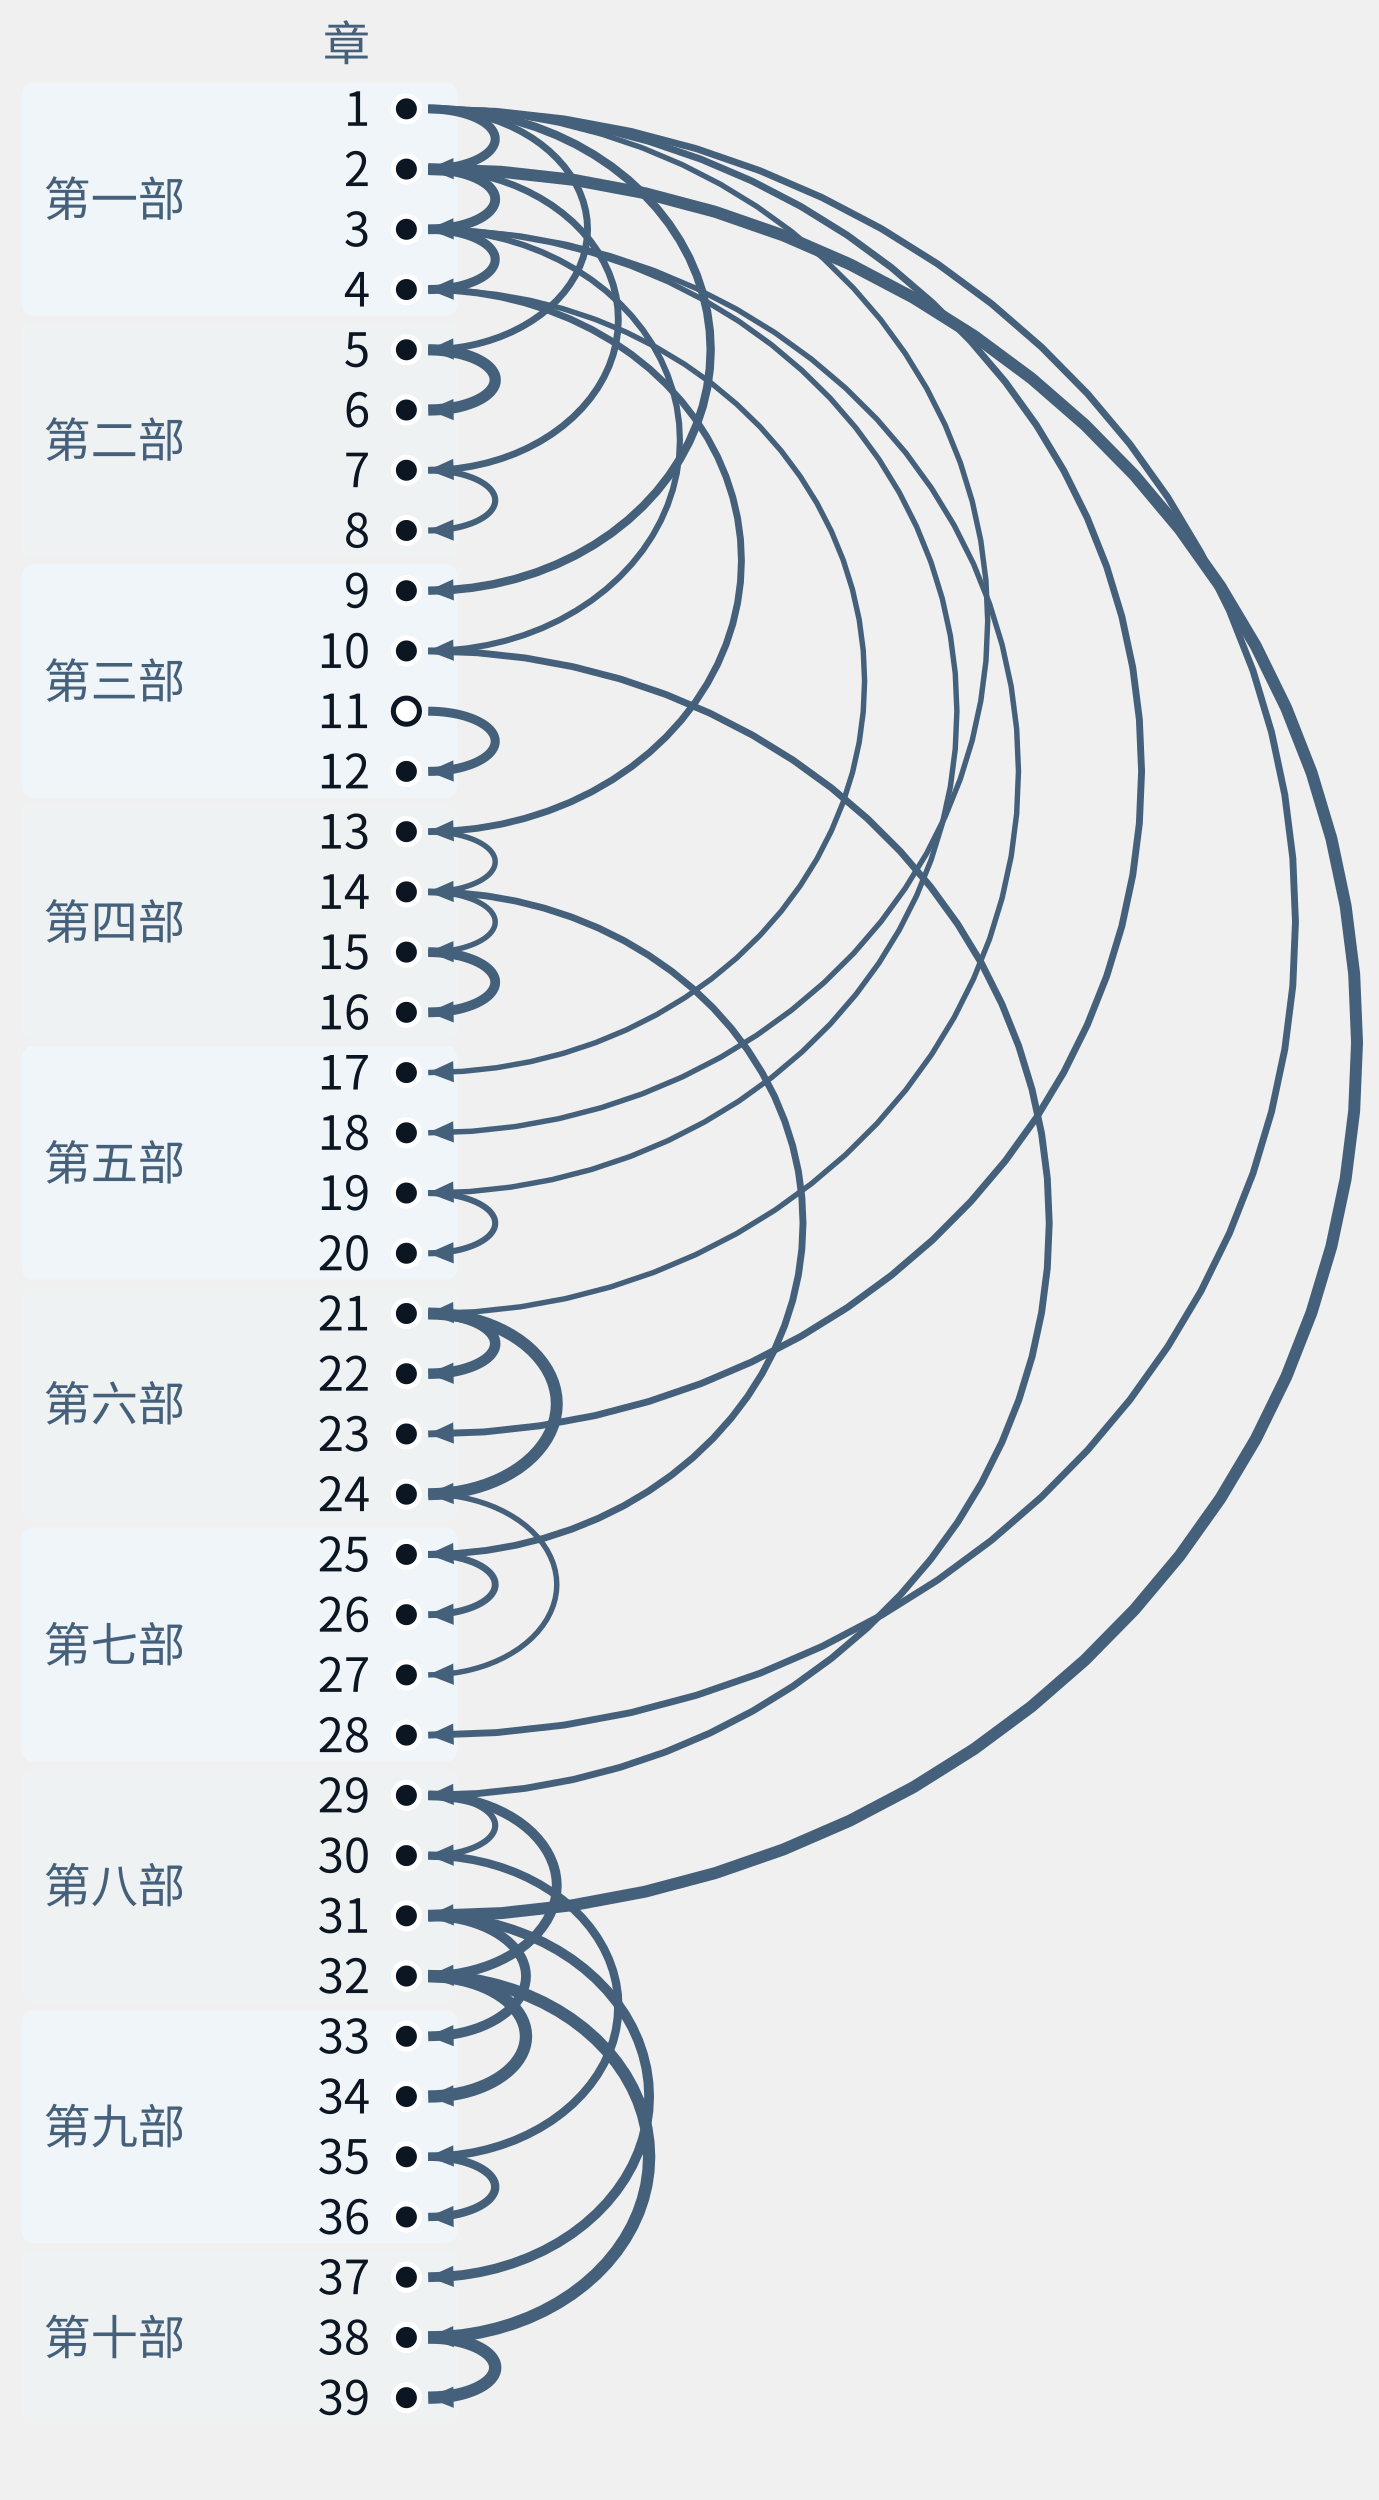
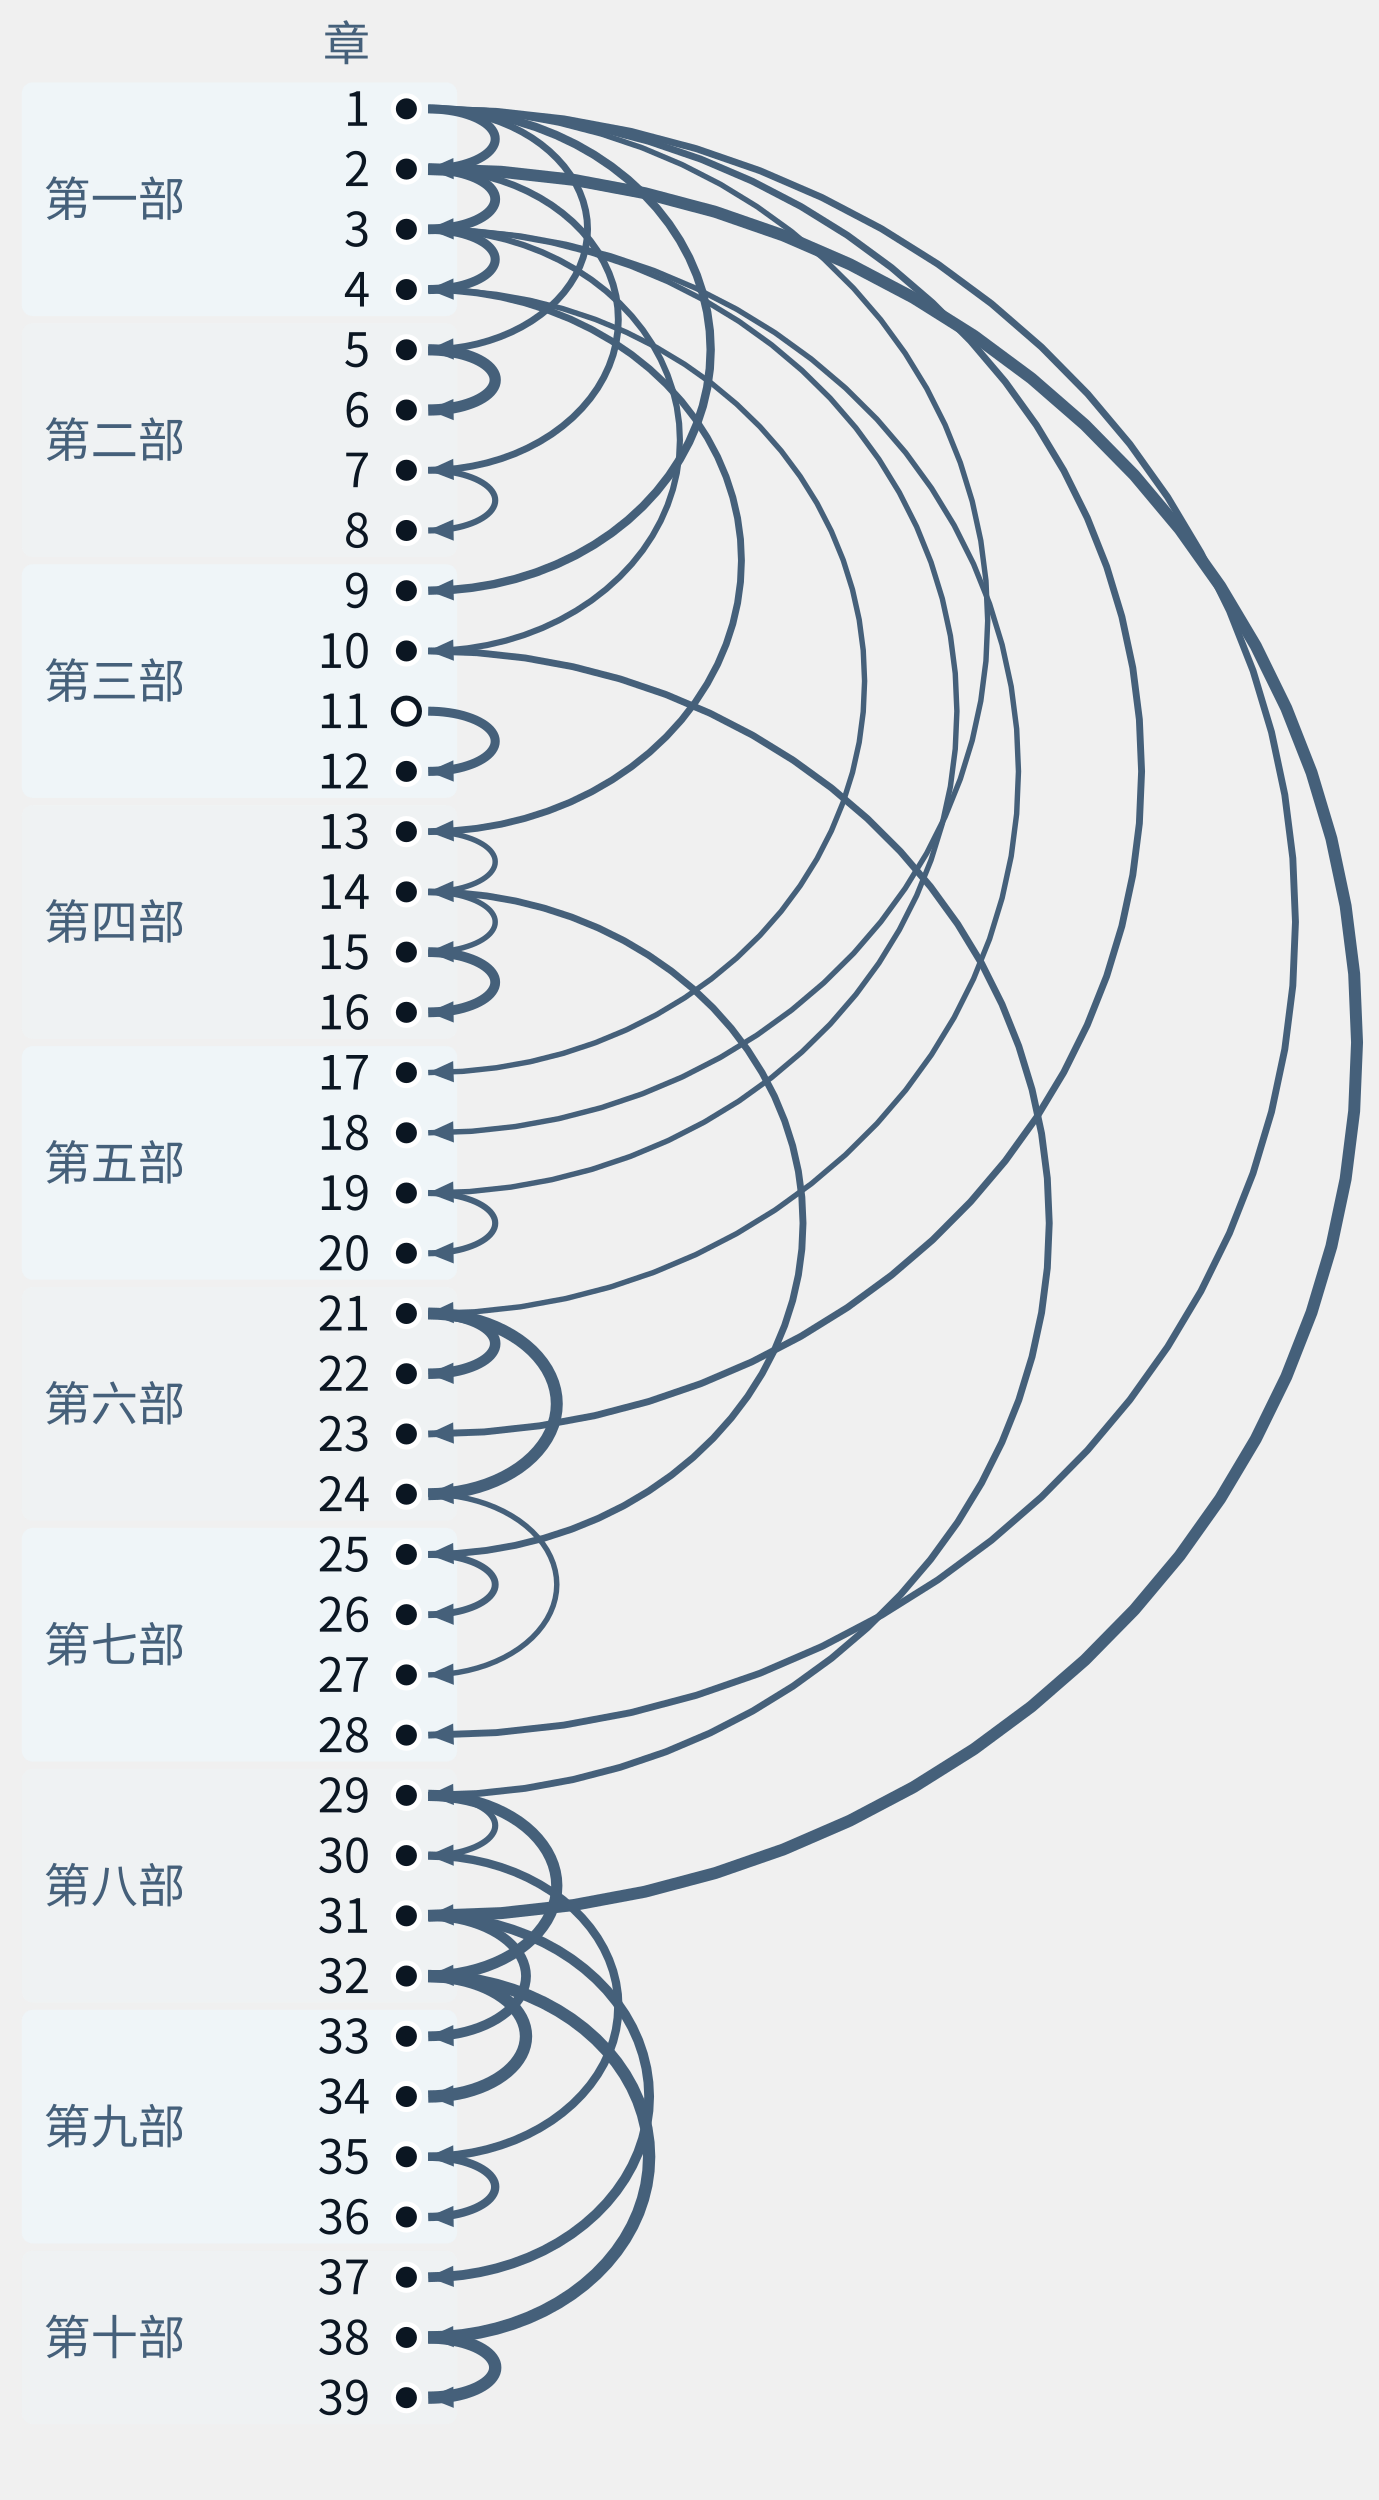
<svg xmlns="http://www.w3.org/2000/svg" class="tr-fig" data-tr-fig="coda-dependency-tree" data-lang="zh" viewBox="0 0 380 689" width="380" height="689" font-family="'Noto Sans SC', 'Noto Sans CJK SC', 'Source Sans 3', 'PingFang SC', 'Microsoft YaHei', system-ui, sans-serif" role="img" aria-label="39 个圆点自上而下排成一列，代表第 1 至第 39 章，左边按部分段并写着部名。除第 1 章与空心圆点外，每个圆点都有一支向右鼓出的弧形箭头指向它，起点是它回头引用最多的那一章；箭头越粗，引用越多。第 1 章发出 6 支（到第 2、5、9、18、23、28 章）；第 3 章发出 4 支（到第 4、10、19、21 章）；第 2 章发出 3 支（到第 3、7、31 章）。第 11 章是空心圆点，没有箭头指向它。">
  <style>.ts-ink{stroke:#0b1622}.tf-ink{fill:#0b1622}.ts-dim{stroke:#45607a}.tf-dim{fill:#45607a}.ts-faint{stroke:#9db3c4}.tf-faint{fill:#9db3c4}.ts-edge{stroke:#b9d0dd}.tf-edge{fill:#b9d0dd}.ts-hot{stroke:#5f9bb5}.tf-hot{fill:#5f9bb5}.ts-bg{stroke:#ffffff}.tf-bg{fill:#ffffff}.ts-panel{stroke:#eef5f9}.tf-panel{fill:#eef5f9}.ts-sheet{stroke:#f7fbfd}.tf-sheet{fill:#f7fbfd}.ts-cyan{stroke:#007c8a}.tf-cyan{fill:#007c8a}.ts-magenta{stroke:#b0128f}.tf-magenta{fill:#b0128f}.ts-amber{stroke:#946200}.tf-amber{fill:#946200}.ts-violet{stroke:#5a45c8}.tf-violet{fill:#5a45c8}.ts-ok{stroke:#087a4c}.tf-ok{fill:#087a4c}.ts-warn{stroke:#c21f3a}.tf-warn{fill:#c21f3a}.ts-blue{stroke:#1d5fd0}.tf-blue{fill:#1d5fd0}.ts-orange{stroke:#b85410}.tf-orange{fill:#b85410}.ts-sigma{stroke:#28405a}.tf-sigma{fill:#28405a}@media (prefers-color-scheme:dark){.ts-ink{stroke:#d4efff}.tf-ink{fill:#d4efff}.ts-dim{stroke:#6f8ea5}.tf-dim{fill:#6f8ea5}.ts-faint{stroke:#34506a}.tf-faint{fill:#34506a}.ts-edge{stroke:#143049}.tf-edge{fill:#143049}.ts-hot{stroke:#1f5d7c}.tf-hot{fill:#1f5d7c}.ts-bg{stroke:#03060c}.tf-bg{fill:#03060c}.ts-panel{stroke:#07101b}.tf-panel{fill:#07101b}.ts-sheet{stroke:#050c16}.tf-sheet{fill:#050c16}.ts-cyan{stroke:#19f0ff}.tf-cyan{fill:#19f0ff}.ts-magenta{stroke:#ff2fd0}.tf-magenta{fill:#ff2fd0}.ts-amber{stroke:#ffc83d}.tf-amber{fill:#ffc83d}.ts-violet{stroke:#9d8cff}.tf-violet{fill:#9d8cff}.ts-ok{stroke:#46ffb2}.tf-ok{fill:#46ffb2}.ts-warn{stroke:#ff5064}.tf-warn{fill:#ff5064}.ts-blue{stroke:#2a7bff}.tf-blue{fill:#2a7bff}.ts-orange{stroke:#ff8a3c}.tf-orange{fill:#ff8a3c}.ts-sigma{stroke:#cfe3ff}.tf-sigma{fill:#cfe3ff}}</style>
  <rect x="6" y="22.7" width="120" height="64.4" rx="3" class="tf-panel" fill-opacity="0.9" />
  <text class="tf-dim" x="12" y="59.58" font-size="13">第一部</text>
  <rect x="6" y="89.1" width="120" height="64.4" rx="3" class="tf-panel" fill-opacity="0.35" />
  <text class="tf-dim" x="12" y="125.98" font-size="13">第二部</text>
  <rect x="6" y="155.5" width="120" height="64.4" rx="3" class="tf-panel" fill-opacity="0.9" />
  <text class="tf-dim" x="12" y="192.38" font-size="13">第三部</text>
  <rect x="6" y="221.9" width="120" height="64.4" rx="3" class="tf-panel" fill-opacity="0.35" />
  <text class="tf-dim" x="12" y="258.78" font-size="13">第四部</text>
  <rect x="6" y="288.3" width="120" height="64.4" rx="3" class="tf-panel" fill-opacity="0.9" />
  <text class="tf-dim" x="12" y="325.18" font-size="13">第五部</text>
  <rect x="6" y="354.7" width="120" height="64.4" rx="3" class="tf-panel" fill-opacity="0.35" />
  <text class="tf-dim" x="12" y="391.58" font-size="13">第六部</text>
  <rect x="6" y="421.1" width="120" height="64.4" rx="3" class="tf-panel" fill-opacity="0.9" />
  <text class="tf-dim" x="12" y="457.98" font-size="13">第七部</text>
  <rect x="6" y="487.5" width="120" height="64.4" rx="3" class="tf-panel" fill-opacity="0.35" />
  <text class="tf-dim" x="12" y="524.38" font-size="13">第八部</text>
  <rect x="6" y="553.9" width="120" height="64.4" rx="3" class="tf-panel" fill-opacity="0.9" />
  <text class="tf-dim" x="12" y="590.78" font-size="13">第九部</text>
  <rect x="6" y="620.3" width="120" height="47.8" rx="3" class="tf-panel" fill-opacity="0.35" />
  <text class="tf-dim" x="12" y="648.88" font-size="13">第十部</text>
  <path d="M118 46.6 L138.09 47.34 L158.05 49.56 L177.76 53.25 L197.11 58.38 L215.97 64.92 L234.22 72.83 L251.76 82.07 L268.47 92.57 L284.26 104.27 L299.02 117.1 L312.66 130.98 L325.11 145.82 L336.28 161.53 L346.1 178.02 L354.51 195.19 L361.47 212.92 L366.93 231.11 L370.85 249.65 L373.21 268.41 L374 287.3 L373.21 306.19 L370.85 324.95 L366.93 343.49 L361.47 361.68 L354.51 379.41 L346.1 396.58 L336.28 413.07 L325.11 428.78 L312.66 443.62 L299.02 457.5 L284.26 470.33 L268.47 482.03 L251.76 492.53 L234.22 501.77 L215.97 509.68 L197.11 516.22 L177.76 521.35 L158.05 525.04 L138.09 527.26 L118 528" class="ts-dim" stroke-width="3.3" stroke-linejoin="round" fill="none" />
  <path d="M118 528 L124.89 524.8 L125.1 530.68Z" class="tf-dim" />
  <path d="M118 30 L136.75 30.69 L155.39 32.76 L173.8 36.19 L191.87 40.97 L209.47 47.06 L226.52 54.43 L242.9 63.02 L258.5 72.8 L273.24 83.69 L287.02 95.64 L299.76 108.56 L311.38 122.38 L321.81 137.01 L330.98 152.36 L338.84 168.34 L345.34 184.85 L350.43 201.78 L354.09 219.04 L356.3 236.52 L357.03 254.1 L356.3 271.68 L354.09 289.16 L350.43 306.42 L345.34 323.35 L338.84 339.86 L330.98 355.84 L321.81 371.19 L311.38 385.82 L299.76 399.64 L287.02 412.56 L273.24 424.51 L258.5 435.4 L242.9 445.18 L226.52 453.77 L209.47 461.14 L191.87 467.23 L173.8 472.01 L155.39 475.44 L136.75 477.51 L118 478.2" class="ts-dim" stroke-width="1.9" stroke-linejoin="round" fill="none" />
  <path d="M118 478.2 L124.89 475 L125.1 480.88Z" class="tf-dim" />
  <path d="M118 30 L133.43 30.56 L148.76 32.25 L163.9 35.05 L178.76 38.94 L193.24 43.9 L207.26 49.9 L220.73 56.91 L233.57 64.87 L245.69 73.75 L257.03 83.48 L267.51 94.01 L277.07 105.27 L285.65 117.19 L293.19 129.7 L299.65 142.72 L305 156.17 L309.19 169.97 L312.2 184.04 L314.01 198.27 L314.62 212.6 L314.01 226.93 L312.2 241.16 L309.19 255.23 L305 269.03 L299.65 282.48 L293.19 295.5 L285.65 308.01 L277.07 319.93 L267.51 331.19 L257.03 341.72 L245.69 351.45 L233.57 360.33 L220.73 368.29 L207.26 375.3 L193.24 381.3 L178.76 386.26 L163.9 390.15 L148.76 392.95 L133.43 394.64 L118 395.2" class="ts-dim" stroke-width="1.9" stroke-linejoin="round" fill="none" />
  <path d="M118 395.2 L124.89 392.01 L125.1 397.88Z" class="tf-dim" />
  <path d="M118 179.4 L131.43 179.89 L144.78 181.34 L157.96 183.76 L170.9 187.12 L183.5 191.4 L195.71 196.59 L207.44 202.64 L218.61 209.52 L229.17 217.18 L239.04 225.59 L248.16 234.68 L256.48 244.41 L263.95 254.7 L270.52 265.51 L276.14 276.75 L280.79 288.37 L284.44 300.29 L287.06 312.43 L288.64 324.73 L289.17 337.1 L288.64 349.47 L287.06 361.77 L284.44 373.91 L280.79 385.83 L276.14 397.45 L270.52 408.69 L263.95 419.5 L256.48 429.79 L248.16 439.52 L239.04 448.61 L229.17 457.02 L218.61 464.68 L207.44 471.56 L195.71 477.61 L183.5 482.8 L170.9 487.08 L157.96 490.44 L144.78 492.86 L131.43 494.31 L118 494.8" class="ts-dim" stroke-width="1.9" stroke-linejoin="round" fill="none" />
  <path d="M118 494.8 L124.89 491.61 L125.1 497.48Z" class="tf-dim" />
  <path d="M118 63.2 L130.76 63.66 L143.45 65.04 L155.98 67.33 L168.27 70.51 L180.26 74.57 L191.86 79.48 L203.01 85.22 L213.63 91.73 L223.66 99 L233.04 106.96 L241.71 115.57 L249.62 124.78 L256.72 134.54 L262.96 144.77 L268.31 155.43 L272.73 166.43 L276.19 177.72 L278.69 189.23 L280.19 200.88 L280.69 212.6 L280.19 224.32 L278.69 235.97 L276.19 247.48 L272.73 258.77 L268.31 269.77 L262.96 280.43 L256.72 290.66 L249.62 300.42 L241.71 309.63 L233.04 318.24 L223.66 326.2 L213.63 333.47 L203.01 339.98 L191.86 345.72 L180.26 350.63 L168.27 354.69 L155.98 357.87 L143.45 360.16 L130.76 361.54 L118 362" class="ts-dim" stroke-width="1.5" stroke-linejoin="round" fill="none" />
  <path d="M118 362 L124.89 358.81 L125.1 364.69Z" class="tf-dim" />
  <path d="M118 30 L130.1 30.43 L142.12 31.74 L154 33.9 L165.65 36.91 L177.01 40.74 L188.01 45.38 L198.57 50.79 L208.64 56.95 L218.15 63.81 L227.04 71.33 L235.26 79.46 L242.76 88.16 L249.48 97.38 L255.4 107.04 L260.47 117.1 L264.66 127.5 L267.95 138.16 L270.31 149.03 L271.73 160.03 L272.21 171.1 L271.73 182.17 L270.31 193.17 L267.95 204.04 L264.66 214.7 L260.47 225.1 L255.4 235.16 L249.48 244.82 L242.76 254.04 L235.26 262.74 L227.04 270.87 L218.15 278.39 L208.64 285.25 L198.57 291.41 L188.01 296.82 L177.01 301.46 L165.65 305.29 L154 308.3 L142.12 310.46 L130.1 311.77 L118 312.2" class="ts-dim" stroke-width="1.5" stroke-linejoin="round" fill="none" />
  <path d="M118 312.2 L124.89 309.01 L125.1 314.89Z" class="tf-dim" />
  <path d="M118 63.2 L129.43 63.61 L140.8 64.83 L152.02 66.87 L163.03 69.7 L173.77 73.31 L184.16 77.67 L194.14 82.77 L203.65 88.56 L212.64 95.02 L221.04 102.1 L228.81 109.75 L235.89 117.94 L242.25 126.61 L247.84 135.71 L252.63 145.18 L256.59 154.96 L259.7 165 L261.93 175.23 L263.27 185.58 L263.72 196 L263.27 206.42 L261.93 216.77 L259.7 227 L256.59 237.04 L252.63 246.82 L247.84 256.29 L242.25 265.39 L235.89 274.06 L228.81 282.25 L221.04 289.9 L212.64 296.98 L203.65 303.44 L194.14 309.23 L184.16 314.33 L173.77 318.69 L163.03 322.3 L152.02 325.13 L140.8 327.17 L129.43 328.39 L118 328.8" class="ts-dim" stroke-width="1.5" stroke-linejoin="round" fill="none" />
  <path d="M118 328.8 L124.89 325.61 L125.1 331.49Z" class="tf-dim" />
  <path d="M118 79.8 L127.44 80.13 L136.82 81.13 L146.08 82.78 L155.17 85.08 L164.03 88.01 L172.6 91.56 L180.84 95.7 L188.7 100.41 L196.11 105.65 L203.05 111.4 L209.46 117.62 L215.31 124.28 L220.55 131.32 L225.17 138.71 L229.12 146.41 L232.39 154.36 L234.95 162.51 L236.8 170.82 L237.91 179.23 L238.28 187.7 L237.91 196.17 L236.8 204.58 L234.95 212.89 L232.39 221.04 L229.12 228.99 L225.17 236.69 L220.55 244.08 L215.31 251.12 L209.46 257.78 L203.05 264 L196.11 269.75 L188.7 274.99 L180.84 279.7 L172.6 283.84 L164.03 287.39 L155.17 290.32 L146.08 292.62 L136.82 294.27 L127.44 295.27 L118 295.6" class="ts-dim" stroke-width="1.5" stroke-linejoin="round" fill="none" />
  <path d="M118 295.6 L124.89 292.42 L125.1 298.29Z" class="tf-dim" />
  <path d="M118 245.8 L126.11 246.08 L134.16 246.92 L142.12 248.32 L149.92 250.27 L157.54 252.75 L164.9 255.75 L171.98 259.25 L178.72 263.24 L185.09 267.67 L191.05 272.54 L196.56 277.81 L201.58 283.44 L206.09 289.4 L210.05 295.65 L213.45 302.16 L216.25 308.89 L218.46 315.79 L220.04 322.82 L220.99 329.94 L221.31 337.1 L220.99 344.26 L220.04 351.38 L218.46 358.41 L216.25 365.31 L213.45 372.04 L210.05 378.55 L206.09 384.8 L201.58 390.76 L196.56 396.39 L191.05 401.66 L185.09 406.53 L178.72 410.96 L171.98 414.95 L164.9 418.45 L157.54 421.45 L149.92 423.93 L142.12 425.88 L134.16 427.28 L126.11 428.12 L118 428.4" class="ts-dim" stroke-width="1.9" stroke-linejoin="round" fill="none" />
  <path d="M118 428.4 L124.89 425.22 L125.1 431.1Z" class="tf-dim" />
  <path d="M118 79.8 L124.77 80.03 L131.51 80.72 L138.16 81.86 L144.68 83.46 L151.04 85.49 L157.2 87.94 L163.12 90.81 L168.75 94.07 L174.08 97.7 L179.06 101.68 L183.66 105.99 L187.85 110.59 L191.62 115.47 L194.93 120.59 L197.77 125.91 L200.12 131.42 L201.96 137.06 L203.28 142.81 L204.08 148.64 L204.34 154.5 L204.08 160.36 L203.28 166.19 L201.96 171.94 L200.12 177.58 L197.77 183.09 L194.93 188.41 L191.62 193.53 L187.85 198.41 L183.66 203.01 L179.06 207.32 L174.08 211.3 L168.75 214.93 L163.12 218.19 L157.2 221.06 L151.04 223.51 L144.68 225.54 L138.16 227.14 L131.51 228.28 L124.77 228.97 L118 229.2" class="ts-dim" stroke-width="1.9" stroke-linejoin="round" fill="none" />
  <path d="M118 229.2 L124.9 226.02 L125.1 231.9Z" class="tf-dim" />
  <path d="M118 30 L124.11 30.2 L130.18 30.82 L136.18 31.83 L142.06 33.25 L147.8 35.05 L153.35 37.24 L158.68 39.78 L163.77 42.68 L168.57 45.91 L173.06 49.45 L177.21 53.28 L180.99 57.37 L184.39 61.71 L187.38 66.26 L189.94 70.99 L192.05 75.88 L193.71 80.9 L194.9 86.01 L195.62 91.19 L195.86 96.4 L195.62 101.61 L194.9 106.79 L193.71 111.9 L192.05 116.92 L189.94 121.81 L187.38 126.54 L184.39 131.09 L180.99 135.43 L177.21 139.52 L173.06 143.35 L168.57 146.89 L163.77 150.12 L158.68 153.02 L153.35 155.56 L147.8 157.75 L142.06 159.55 L136.18 160.97 L130.18 161.98 L124.11 162.6 L118 162.8" class="ts-dim" stroke-width="2.3" stroke-linejoin="round" fill="none" />
  <path d="M118 162.8 L124.9 159.63 L125.09 165.5Z" class="tf-dim" />
  <path d="M118 63.2 L123.44 63.38 L128.85 63.92 L134.2 64.81 L139.44 66.04 L144.55 67.62 L149.5 69.53 L154.25 71.76 L158.78 74.3 L163.06 77.12 L167.06 80.22 L170.76 83.57 L174.13 87.15 L177.16 90.94 L179.82 94.92 L182.1 99.07 L183.98 103.35 L185.46 107.74 L186.53 112.21 L187.17 116.74 L187.38 121.3 L187.17 125.86 L186.53 130.39 L185.46 134.86 L183.98 139.25 L182.1 143.53 L179.82 147.68 L177.16 151.66 L174.13 155.45 L170.76 159.03 L167.06 162.38 L163.06 165.48 L158.78 168.3 L154.25 170.84 L149.5 173.07 L144.55 174.98 L139.44 176.56 L134.2 177.79 L128.85 178.68 L123.44 179.22 L118 179.4" class="ts-dim" stroke-width="1.7" stroke-linejoin="round" fill="none" />
  <path d="M118 179.4 L124.9 176.23 L125.09 182.11Z" class="tf-dim" />
  <path d="M118 528 L122.78 528.15 L127.53 528.61 L132.22 529.38 L136.82 530.44 L141.3 531.79 L145.65 533.43 L149.82 535.34 L153.79 537.51 L157.55 539.93 L161.06 542.59 L164.31 545.46 L167.27 548.53 L169.92 551.78 L172.26 555.19 L174.26 558.74 L175.92 562.41 L177.21 566.17 L178.15 570.01 L178.71 573.89 L178.9 577.8 L178.71 581.71 L178.15 585.59 L177.21 589.43 L175.92 593.19 L174.26 596.86 L172.26 600.41 L169.92 603.82 L167.27 607.07 L164.31 610.14 L161.06 613.01 L157.55 615.67 L153.79 618.09 L149.82 620.26 L145.65 622.17 L141.3 623.81 L136.82 625.16 L132.22 626.22 L127.53 626.99 L122.78 627.45 L118 627.6" class="ts-dim" stroke-width="2.7" stroke-linejoin="round" fill="none" />
  <path d="M118 627.6 L124.9 624.44 L125.09 630.31Z" class="tf-dim" />
  <path d="M118 544.6 L122.78 544.75 L127.53 545.21 L132.22 545.98 L136.82 547.04 L141.3 548.39 L145.65 550.03 L149.82 551.94 L153.79 554.11 L157.55 556.53 L161.06 559.19 L164.31 562.06 L167.27 565.13 L169.92 568.38 L172.26 571.79 L174.26 575.34 L175.92 579.01 L177.21 582.77 L178.15 586.61 L178.71 590.49 L178.9 594.4 L178.71 598.31 L178.15 602.19 L177.21 606.03 L175.92 609.79 L174.26 613.46 L172.26 617.01 L169.92 620.42 L167.27 623.67 L164.31 626.74 L161.06 629.61 L157.55 632.27 L153.79 634.69 L149.82 636.86 L145.65 638.77 L141.3 640.41 L136.82 641.76 L132.22 642.82 L127.53 643.59 L122.78 644.05 L118 644.2" class="ts-dim" stroke-width="3.4" stroke-linejoin="round" fill="none" />
  <path d="M118 644.2 L124.9 641.04 L125.09 646.91Z" class="tf-dim" />
  <path d="M118 46.6 L122.11 46.73 L126.2 47.11 L130.24 47.75 L134.2 48.63 L138.06 49.76 L141.8 51.12 L145.39 52.72 L148.81 54.53 L152.04 56.54 L155.06 58.76 L157.86 61.15 L160.4 63.71 L162.69 66.42 L164.7 69.26 L166.42 72.22 L167.85 75.28 L168.97 78.41 L169.77 81.61 L170.25 84.84 L170.41 88.1 L170.25 91.36 L169.77 94.59 L168.97 97.79 L167.85 100.92 L166.42 103.98 L164.7 106.94 L162.69 109.78 L160.4 112.49 L157.86 115.05 L155.06 117.44 L152.04 119.66 L148.81 121.67 L145.39 123.48 L141.8 125.08 L138.06 126.44 L134.2 127.57 L130.24 128.45 L126.2 129.09 L122.11 129.47 L118 129.6" class="ts-dim" stroke-width="1.9" stroke-linejoin="round" fill="none" />
  <path d="M118 129.6 L124.91 126.44 L125.09 132.32Z" class="tf-dim" />
  <path d="M118 511.4 L122.11 511.53 L126.2 511.91 L130.24 512.55 L134.2 513.43 L138.06 514.56 L141.8 515.92 L145.39 517.52 L148.81 519.33 L152.04 521.34 L155.06 523.56 L157.86 525.95 L160.4 528.51 L162.69 531.22 L164.7 534.06 L166.42 537.02 L167.85 540.08 L168.97 543.21 L169.77 546.41 L170.25 549.64 L170.41 552.9 L170.25 556.16 L169.77 559.39 L168.97 562.59 L167.85 565.72 L166.42 568.78 L164.7 571.74 L162.69 574.58 L160.4 577.29 L157.86 579.85 L155.06 582.24 L152.04 584.46 L148.81 586.47 L145.39 588.28 L141.8 589.88 L138.06 591.24 L134.2 592.37 L130.24 593.25 L126.2 593.89 L122.11 594.27 L118 594.4" class="ts-dim" stroke-width="2.3" stroke-linejoin="round" fill="none" />
  <path d="M118 594.4 L124.91 591.24 L125.09 597.12Z" class="tf-dim" />
  <path d="M118 30 L121.45 30.1 L124.87 30.41 L128.26 30.92 L131.58 31.62 L134.81 32.53 L137.94 33.62 L140.95 34.89 L143.82 36.34 L146.53 37.95 L149.06 39.72 L151.41 41.64 L153.54 43.69 L155.46 45.85 L157.14 48.13 L158.59 50.49 L159.78 52.94 L160.72 55.45 L161.39 58.01 L161.8 60.6 L161.93 63.2 L161.8 65.8 L161.39 68.39 L160.72 70.95 L159.78 73.46 L158.59 75.91 L157.14 78.27 L155.46 80.55 L153.54 82.71 L151.41 84.76 L149.06 86.68 L146.53 88.45 L143.82 90.06 L140.95 91.51 L137.94 92.78 L134.81 93.87 L131.58 94.78 L128.26 95.48 L124.87 95.99 L121.45 96.3 L118 96.4" class="ts-dim" stroke-width="1.9" stroke-linejoin="round" fill="none" />
  <path d="M118 96.4 L124.91 93.25 L125.08 99.13Z" class="tf-dim" />
  <path d="M118 362 L120.78 362.08 L123.55 362.31 L126.28 362.69 L128.95 363.22 L131.57 363.9 L134.09 364.71 L136.52 365.67 L138.84 366.76 L141.02 367.97 L143.07 369.29 L144.96 370.73 L146.68 372.26 L148.22 373.89 L149.58 375.6 L150.75 377.37 L151.71 379.21 L152.47 381.09 L153.01 383 L153.34 384.95 L153.45 386.9 L153.34 388.85 L153.01 390.8 L152.47 392.71 L151.71 394.59 L150.75 396.43 L149.58 398.2 L148.22 399.91 L146.68 401.54 L144.96 403.07 L143.07 404.51 L141.02 405.83 L138.84 407.04 L136.52 408.13 L134.09 409.09 L131.57 409.9 L128.95 410.58 L126.28 411.11 L123.55 411.49 L120.78 411.72 L118 411.8" class="ts-dim" stroke-width="3.3" stroke-linejoin="round" fill="none" />
  <path d="M118 411.8 L124.92 408.67 L125.08 414.55Z" class="tf-dim" />
  <path d="M118 411.8 L120.78 411.88 L123.55 412.11 L126.28 412.49 L128.95 413.02 L131.57 413.7 L134.09 414.51 L136.52 415.47 L138.84 416.56 L141.02 417.77 L143.07 419.09 L144.96 420.53 L146.68 422.06 L148.22 423.69 L149.58 425.4 L150.75 427.17 L151.71 429.01 L152.47 430.89 L153.01 432.8 L153.34 434.75 L153.45 436.7 L153.34 438.65 L153.01 440.6 L152.47 442.51 L151.71 444.39 L150.75 446.23 L149.58 448 L148.22 449.71 L146.68 451.34 L144.96 452.87 L143.07 454.31 L141.02 455.63 L138.84 456.84 L136.52 457.93 L134.09 458.89 L131.57 459.7 L128.95 460.38 L126.28 460.91 L123.55 461.29 L120.78 461.52 L118 461.6" class="ts-dim" stroke-width="1.5" stroke-linejoin="round" fill="none" />
  <path d="M118 461.6 L124.92 458.47 L125.08 464.35Z" class="tf-dim" />
-   <path d="M118 494.8 L120.78 494.88 L123.55 495.11 L126.28 495.49 L128.95 496.02 L131.57 496.7 L134.09 497.51 L136.52 498.47 L138.84 499.56 L141.02 500.77 L143.07 502.09 L144.96 503.53 L146.68 505.06 L148.22 506.69 L149.58 508.4 L150.75 510.17 L151.71 512.01 L152.47 513.89 L153.01 515.8 L153.34 517.75 L153.45 519.7 L153.34 521.65 L153.01 523.6 L152.47 525.51 L151.71 527.39 L150.75 529.23 L149.58 531 L148.22 532.71 L146.68 534.34 L144.96 535.87 L143.07 537.31 L141.02 538.63 L138.84 539.84 L136.52 540.93 L134.09 541.89 L131.57 542.7 L128.95 543.38 L126.28 543.91 L123.55 544.29 L120.78 544.52 L118 544.6" class="ts-dim" stroke-width="2.7" stroke-linejoin="round" fill="none" />
+   <path d="M118 494.8 L120.78 494.88 L123.55 495.11 L126.28 495.49 L128.95 496.02 L131.57 496.7 L134.09 497.51 L136.52 498.47 L138.84 499.56 L141.02 500.77 L143.07 502.09 L144.96 503.53 L146.68 505.06 L148.22 506.69 L149.58 508.4 L150.75 510.17 L151.71 512.01 L152.47 513.89 L153.01 515.8 L153.34 517.75 L153.45 519.7 L153.34 521.65 L153.01 523.6 L152.47 525.51 L151.71 527.39 L150.75 529.23 L149.58 531 L148.22 532.71 L146.68 534.34 L144.96 535.87 L143.07 537.31 L141.02 538.63 L138.84 539.84 L136.52 540.93 L134.09 541.89 L131.57 542.7 L128.95 543.38 L126.28 543.91 L123.55 544.29 L120.78 544.52 L118 544.6" class="ts-dim" stroke-width="3.1" stroke-linejoin="round" fill="none" />
  <path d="M118 544.6 L124.92 541.47 L125.08 547.35Z" class="tf-dim" />
  <path d="M118 528 L120.12 528.05 L122.22 528.2 L124.29 528.46 L126.33 528.81 L128.32 529.26 L130.24 529.81 L132.09 530.45 L133.85 531.17 L135.51 531.98 L137.07 532.86 L138.5 533.82 L139.82 534.84 L140.99 535.93 L142.03 537.06 L142.91 538.25 L143.65 539.47 L144.22 540.72 L144.63 542 L144.88 543.3 L144.97 544.6 L144.88 545.9 L144.63 547.2 L144.22 548.48 L143.65 549.73 L142.91 550.95 L142.03 552.14 L140.99 553.27 L139.82 554.36 L138.5 555.38 L137.07 556.34 L135.51 557.22 L133.85 558.03 L132.09 558.75 L130.24 559.39 L128.32 559.94 L126.33 560.39 L124.29 560.74 L122.22 561 L120.12 561.15 L118 561.2" class="ts-dim" stroke-width="2.7" stroke-linejoin="round" fill="none" />
  <path d="M118 561.2 L124.93 558.09 L125.07 563.97Z" class="tf-dim" />
  <path d="M118 544.6 L120.12 544.65 L122.22 544.8 L124.29 545.06 L126.33 545.41 L128.32 545.86 L130.24 546.41 L132.09 547.05 L133.85 547.77 L135.51 548.58 L137.07 549.46 L138.5 550.42 L139.82 551.44 L140.99 552.53 L142.03 553.66 L142.91 554.85 L143.65 556.07 L144.22 557.32 L144.63 558.6 L144.88 559.9 L144.97 561.2 L144.88 562.5 L144.63 563.8 L144.22 565.08 L143.65 566.33 L142.91 567.55 L142.03 568.74 L140.99 569.87 L139.82 570.96 L138.5 571.98 L137.07 572.94 L135.51 573.82 L133.85 574.63 L132.09 575.35 L130.24 575.99 L128.32 576.54 L126.33 576.99 L124.29 577.34 L122.22 577.6 L120.12 577.75 L118 577.8" class="ts-dim" stroke-width="3.4" stroke-linejoin="round" fill="none" />
  <path d="M118 577.8 L124.93 574.69 L125.07 580.57Z" class="tf-dim" />
  <path d="M118 30 L119.45 30.03 L120.89 30.1 L122.31 30.23 L123.71 30.41 L125.07 30.63 L126.39 30.9 L127.66 31.22 L128.86 31.59 L130 31.99 L131.07 32.43 L132.05 32.91 L132.95 33.42 L133.76 33.96 L134.47 34.53 L135.08 35.12 L135.58 35.74 L135.97 36.36 L136.26 37 L136.43 37.65 L136.48 38.3 L136.43 38.95 L136.26 39.6 L135.97 40.24 L135.58 40.86 L135.08 41.48 L134.47 42.07 L133.76 42.64 L132.95 43.18 L132.05 43.69 L131.07 44.17 L130 44.61 L128.86 45.01 L127.66 45.38 L126.39 45.7 L125.07 45.97 L123.71 46.19 L122.31 46.37 L120.89 46.5 L119.45 46.57 L118 46.6" class="ts-dim" stroke-width="2.5" stroke-linejoin="round" fill="none" />
  <path d="M118 46.6 L124.95 43.54 L125.05 49.42Z" class="tf-dim" />
  <path d="M118 46.6 L119.45 46.63 L120.89 46.7 L122.31 46.83 L123.71 47.01 L125.07 47.23 L126.39 47.5 L127.66 47.82 L128.86 48.19 L130 48.59 L131.07 49.03 L132.05 49.51 L132.95 50.02 L133.76 50.56 L134.47 51.13 L135.08 51.72 L135.58 52.34 L135.97 52.96 L136.26 53.6 L136.43 54.25 L136.48 54.9 L136.43 55.55 L136.26 56.2 L135.97 56.84 L135.58 57.46 L135.08 58.08 L134.47 58.67 L133.76 59.24 L132.95 59.78 L132.05 60.29 L131.07 60.77 L130 61.21 L128.86 61.61 L127.66 61.98 L126.39 62.3 L125.07 62.57 L123.71 62.79 L122.31 62.97 L120.89 63.1 L119.45 63.17 L118 63.2" class="ts-dim" stroke-width="2.7" stroke-linejoin="round" fill="none" />
  <path d="M118 63.2 L124.95 60.14 L125.05 66.02Z" class="tf-dim" />
  <path d="M118 63.2 L119.45 63.23 L120.89 63.3 L122.31 63.43 L123.71 63.61 L125.07 63.83 L126.39 64.1 L127.66 64.42 L128.86 64.79 L130 65.19 L131.07 65.63 L132.05 66.11 L132.95 66.62 L133.76 67.16 L134.47 67.73 L135.08 68.32 L135.58 68.94 L135.97 69.56 L136.26 70.2 L136.43 70.85 L136.48 71.5 L136.43 72.15 L136.26 72.8 L135.97 73.44 L135.58 74.06 L135.08 74.68 L134.47 75.27 L133.76 75.84 L132.95 76.38 L132.05 76.89 L131.07 77.37 L130 77.81 L128.86 78.21 L127.66 78.58 L126.39 78.9 L125.07 79.17 L123.71 79.39 L122.31 79.57 L120.89 79.7 L119.45 79.77 L118 79.8" class="ts-dim" stroke-width="2.5" stroke-linejoin="round" fill="none" />
  <path d="M118 79.8 L124.95 76.74 L125.05 82.62Z" class="tf-dim" />
  <path d="M118 96.4 L119.45 96.43 L120.89 96.5 L122.31 96.63 L123.71 96.81 L125.07 97.03 L126.39 97.3 L127.66 97.62 L128.86 97.99 L130 98.39 L131.07 98.83 L132.05 99.31 L132.95 99.82 L133.76 100.36 L134.47 100.93 L135.08 101.52 L135.58 102.14 L135.97 102.76 L136.26 103.4 L136.43 104.05 L136.48 104.7 L136.43 105.35 L136.26 106 L135.97 106.64 L135.58 107.26 L135.08 107.88 L134.47 108.47 L133.76 109.04 L132.95 109.58 L132.05 110.09 L131.07 110.57 L130 111.01 L128.86 111.41 L127.66 111.78 L126.39 112.1 L125.07 112.37 L123.71 112.59 L122.31 112.77 L120.89 112.9 L119.45 112.97 L118 113" class="ts-dim" stroke-width="3.1" stroke-linejoin="round" fill="none" />
  <path d="M118 113 L124.95 109.94 L125.05 115.82Z" class="tf-dim" />
  <path d="M118 129.6 L119.45 129.63 L120.89 129.7 L122.31 129.83 L123.71 130.01 L125.07 130.23 L126.39 130.5 L127.66 130.82 L128.86 131.19 L130 131.59 L131.07 132.03 L132.05 132.51 L132.95 133.02 L133.76 133.56 L134.47 134.13 L135.08 134.72 L135.58 135.34 L135.97 135.96 L136.26 136.6 L136.43 137.25 L136.48 137.9 L136.43 138.55 L136.26 139.2 L135.97 139.84 L135.58 140.46 L135.08 141.08 L134.47 141.67 L133.76 142.24 L132.95 142.78 L132.05 143.29 L131.07 143.77 L130 144.21 L128.86 144.61 L127.66 144.98 L126.39 145.3 L125.07 145.57 L123.71 145.79 L122.31 145.97 L120.89 146.1 L119.45 146.17 L118 146.2" class="ts-dim" stroke-width="1.7" stroke-linejoin="round" fill="none" />
  <path d="M118 146.2 L124.95 143.14 L125.05 149.02Z" class="tf-dim" />
  <path d="M118 196 L119.45 196.03 L120.89 196.1 L122.31 196.23 L123.71 196.41 L125.07 196.63 L126.39 196.9 L127.66 197.22 L128.86 197.59 L130 197.99 L131.07 198.43 L132.05 198.91 L132.95 199.42 L133.76 199.96 L134.47 200.53 L135.08 201.12 L135.58 201.74 L135.97 202.36 L136.26 203 L136.43 203.65 L136.48 204.3 L136.43 204.95 L136.26 205.6 L135.97 206.24 L135.58 206.86 L135.08 207.48 L134.47 208.07 L133.76 208.64 L132.95 209.18 L132.05 209.69 L131.07 210.17 L130 210.61 L128.86 211.01 L127.66 211.38 L126.39 211.7 L125.07 211.97 L123.71 212.19 L122.31 212.37 L120.89 212.5 L119.45 212.57 L118 212.6" class="ts-dim" stroke-width="2.5" stroke-linejoin="round" fill="none" />
  <path d="M118 212.6 L124.95 209.54 L125.05 215.42Z" class="tf-dim" />
  <path d="M118 229.2 L119.45 229.23 L120.89 229.3 L122.31 229.43 L123.71 229.61 L125.07 229.83 L126.39 230.1 L127.66 230.42 L128.86 230.79 L130 231.19 L131.07 231.63 L132.05 232.11 L132.95 232.62 L133.76 233.16 L134.47 233.73 L135.08 234.32 L135.58 234.94 L135.97 235.56 L136.26 236.2 L136.43 236.85 L136.48 237.5 L136.43 238.15 L136.26 238.8 L135.97 239.44 L135.58 240.06 L135.08 240.68 L134.47 241.27 L133.76 241.84 L132.95 242.38 L132.05 242.89 L131.07 243.37 L130 243.81 L128.86 244.21 L127.66 244.58 L126.39 244.9 L125.07 245.17 L123.71 245.39 L122.31 245.57 L120.89 245.7 L119.45 245.77 L118 245.8" class="ts-dim" stroke-width="1.5" stroke-linejoin="round" fill="none" />
  <path d="M118 245.8 L124.95 242.74 L125.05 248.62Z" class="tf-dim" />
  <path d="M118 245.8 L119.45 245.83 L120.89 245.9 L122.31 246.03 L123.71 246.21 L125.07 246.43 L126.39 246.7 L127.66 247.02 L128.86 247.39 L130 247.79 L131.07 248.23 L132.05 248.71 L132.95 249.22 L133.76 249.76 L134.47 250.33 L135.08 250.92 L135.58 251.54 L135.97 252.16 L136.26 252.8 L136.43 253.45 L136.48 254.1 L136.43 254.75 L136.26 255.4 L135.97 256.04 L135.58 256.66 L135.08 257.28 L134.47 257.87 L133.76 258.44 L132.95 258.98 L132.05 259.49 L131.07 259.97 L130 260.41 L128.86 260.81 L127.66 261.18 L126.39 261.5 L125.07 261.77 L123.71 261.99 L122.31 262.17 L120.89 262.3 L119.45 262.37 L118 262.4" class="ts-dim" stroke-width="1.5" stroke-linejoin="round" fill="none" />
  <path d="M118 262.4 L124.95 259.34 L125.05 265.22Z" class="tf-dim" />
  <path d="M118 262.4 L119.45 262.43 L120.89 262.5 L122.31 262.63 L123.71 262.81 L125.07 263.03 L126.39 263.3 L127.66 263.62 L128.86 263.99 L130 264.39 L131.07 264.83 L132.05 265.31 L132.95 265.82 L133.76 266.36 L134.47 266.93 L135.08 267.52 L135.58 268.14 L135.97 268.76 L136.26 269.4 L136.43 270.05 L136.48 270.7 L136.43 271.35 L136.26 272 L135.97 272.64 L135.58 273.26 L135.08 273.88 L134.47 274.47 L133.76 275.04 L132.95 275.58 L132.05 276.09 L131.07 276.57 L130 277.01 L128.86 277.41 L127.66 277.78 L126.39 278.1 L125.07 278.37 L123.71 278.59 L122.31 278.77 L120.89 278.9 L119.45 278.97 L118 279" class="ts-dim" stroke-width="2.7" stroke-linejoin="round" fill="none" />
  <path d="M118 279 L124.95 275.94 L125.05 281.82Z" class="tf-dim" />
  <path d="M118 328.8 L119.45 328.83 L120.89 328.9 L122.31 329.03 L123.71 329.21 L125.07 329.43 L126.39 329.7 L127.66 330.02 L128.86 330.39 L130 330.79 L131.07 331.23 L132.05 331.71 L132.95 332.22 L133.76 332.76 L134.47 333.33 L135.08 333.92 L135.58 334.54 L135.97 335.16 L136.26 335.8 L136.43 336.45 L136.48 337.1 L136.43 337.75 L136.26 338.4 L135.97 339.04 L135.58 339.66 L135.08 340.28 L134.47 340.87 L133.76 341.44 L132.95 341.98 L132.05 342.49 L131.07 342.97 L130 343.41 L128.86 343.81 L127.66 344.18 L126.39 344.5 L125.07 344.77 L123.71 344.99 L122.31 345.17 L120.89 345.3 L119.45 345.37 L118 345.4" class="ts-dim" stroke-width="1.7" stroke-linejoin="round" fill="none" />
  <path d="M118 345.4 L124.95 342.34 L125.05 348.22Z" class="tf-dim" />
  <path d="M118 362 L119.45 362.03 L120.89 362.1 L122.31 362.23 L123.71 362.41 L125.07 362.63 L126.39 362.9 L127.66 363.22 L128.86 363.59 L130 363.99 L131.07 364.43 L132.05 364.91 L132.95 365.42 L133.76 365.96 L134.47 366.53 L135.08 367.12 L135.58 367.74 L135.97 368.36 L136.26 369 L136.43 369.65 L136.48 370.3 L136.43 370.95 L136.26 371.6 L135.97 372.24 L135.58 372.86 L135.08 373.48 L134.47 374.07 L133.76 374.64 L132.95 375.18 L132.05 375.69 L131.07 376.17 L130 376.61 L128.86 377.01 L127.66 377.38 L126.39 377.7 L125.07 377.97 L123.71 378.19 L122.31 378.37 L120.89 378.5 L119.45 378.57 L118 378.6" class="ts-dim" stroke-width="2.9" stroke-linejoin="round" fill="none" />
  <path d="M118 378.6 L124.95 375.54 L125.05 381.42Z" class="tf-dim" />
  <path d="M118 428.4 L119.45 428.43 L120.89 428.5 L122.31 428.63 L123.71 428.81 L125.07 429.03 L126.39 429.3 L127.66 429.62 L128.86 429.99 L130 430.39 L131.07 430.83 L132.05 431.31 L132.95 431.82 L133.76 432.36 L134.47 432.93 L135.08 433.52 L135.58 434.14 L135.97 434.76 L136.26 435.4 L136.43 436.05 L136.48 436.7 L136.43 437.35 L136.26 438 L135.97 438.64 L135.58 439.26 L135.08 439.88 L134.47 440.47 L133.76 441.04 L132.95 441.58 L132.05 442.09 L131.07 442.57 L130 443.01 L128.86 443.41 L127.66 443.78 L126.39 444.1 L125.07 444.37 L123.71 444.59 L122.31 444.77 L120.89 444.9 L119.45 444.97 L118 445" class="ts-dim" stroke-width="1.9" stroke-linejoin="round" fill="none" />
  <path d="M118 445 L124.95 441.94 L125.05 447.82Z" class="tf-dim" />
  <path d="M118 494.8 L119.45 494.83 L120.89 494.9 L122.31 495.03 L123.71 495.21 L125.07 495.43 L126.39 495.7 L127.66 496.02 L128.86 496.39 L130 496.79 L131.07 497.23 L132.05 497.71 L132.95 498.22 L133.76 498.76 L134.47 499.33 L135.08 499.92 L135.58 500.54 L135.97 501.16 L136.26 501.8 L136.43 502.45 L136.48 503.1 L136.43 503.75 L136.26 504.4 L135.97 505.04 L135.58 505.66 L135.08 506.28 L134.47 506.87 L133.76 507.44 L132.95 507.98 L132.05 508.49 L131.07 508.97 L130 509.41 L128.86 509.81 L127.66 510.18 L126.39 510.5 L125.07 510.77 L123.71 510.99 L122.31 511.17 L120.89 511.3 L119.45 511.37 L118 511.4" class="ts-dim" stroke-width="1.7" stroke-linejoin="round" fill="none" />
  <path d="M118 511.4 L124.95 508.34 L125.05 514.22Z" class="tf-dim" />
  <path d="M118 594.4 L119.45 594.43 L120.89 594.5 L122.31 594.63 L123.71 594.81 L125.07 595.03 L126.39 595.3 L127.66 595.62 L128.86 595.99 L130 596.39 L131.07 596.83 L132.05 597.31 L132.95 597.82 L133.76 598.36 L134.47 598.93 L135.08 599.52 L135.58 600.14 L135.97 600.76 L136.26 601.4 L136.43 602.05 L136.48 602.7 L136.43 603.35 L136.26 604 L135.97 604.64 L135.58 605.26 L135.08 605.88 L134.47 606.47 L133.76 607.04 L132.95 607.58 L132.05 608.09 L131.07 608.57 L130 609.01 L128.86 609.41 L127.66 609.78 L126.39 610.1 L125.07 610.37 L123.71 610.59 L122.31 610.77 L120.89 610.9 L119.45 610.97 L118 611" class="ts-dim" stroke-width="2.3" stroke-linejoin="round" fill="none" />
  <path d="M118 611 L124.95 607.94 L125.05 613.82Z" class="tf-dim" />
  <path d="M118 644.2 L119.45 644.23 L120.89 644.3 L122.31 644.43 L123.71 644.61 L125.07 644.83 L126.39 645.1 L127.66 645.42 L128.86 645.79 L130 646.19 L131.07 646.63 L132.05 647.11 L132.95 647.62 L133.76 648.16 L134.47 648.73 L135.08 649.32 L135.58 649.94 L135.97 650.56 L136.26 651.2 L136.43 651.85 L136.48 652.5 L136.43 653.15 L136.26 653.8 L135.97 654.44 L135.58 655.06 L135.08 655.68 L134.47 656.27 L133.76 656.84 L132.95 657.38 L132.05 657.89 L131.07 658.37 L130 658.81 L128.86 659.21 L127.66 659.58 L126.39 659.9 L125.07 660.17 L123.71 660.39 L122.31 660.57 L120.89 660.7 L119.45 660.77 L118 660.8" class="ts-dim" stroke-width="3.4" stroke-linejoin="round" fill="none" />
  <path d="M118 660.8 L124.95 657.74 L125.05 663.62Z" class="tf-dim" />
  <text class="tf-ink" x="102" y="34.68" font-size="13" text-anchor="end">1</text>
  <circle cx="112" cy="30" r="3.6" class="ts-bg tf-ink" stroke-width="1.4" />
  <text class="tf-ink" x="102" y="51.28" font-size="13" text-anchor="end">2</text>
  <circle cx="112" cy="46.6" r="3.6" class="ts-bg tf-ink" stroke-width="1.4" />
  <text class="tf-ink" x="102" y="67.88" font-size="13" text-anchor="end">3</text>
  <circle cx="112" cy="63.2" r="3.6" class="ts-bg tf-ink" stroke-width="1.4" />
  <text class="tf-ink" x="102" y="84.48" font-size="13" text-anchor="end">4</text>
  <circle cx="112" cy="79.8" r="3.6" class="ts-bg tf-ink" stroke-width="1.4" />
  <text class="tf-ink" x="102" y="101.08" font-size="13" text-anchor="end">5</text>
  <circle cx="112" cy="96.4" r="3.6" class="ts-bg tf-ink" stroke-width="1.4" />
  <text class="tf-ink" x="102" y="117.68" font-size="13" text-anchor="end">6</text>
  <circle cx="112" cy="113" r="3.6" class="ts-bg tf-ink" stroke-width="1.4" />
  <text class="tf-ink" x="102" y="134.28" font-size="13" text-anchor="end">7</text>
  <circle cx="112" cy="129.6" r="3.6" class="ts-bg tf-ink" stroke-width="1.4" />
  <text class="tf-ink" x="102" y="150.88" font-size="13" text-anchor="end">8</text>
  <circle cx="112" cy="146.2" r="3.6" class="ts-bg tf-ink" stroke-width="1.4" />
  <text class="tf-ink" x="102" y="167.48" font-size="13" text-anchor="end">9</text>
  <circle cx="112" cy="162.8" r="3.6" class="ts-bg tf-ink" stroke-width="1.4" />
  <text class="tf-ink" x="102" y="184.08" font-size="13" text-anchor="end">10</text>
  <circle cx="112" cy="179.4" r="3.6" class="ts-bg tf-ink" stroke-width="1.4" />
  <text class="tf-ink" x="102" y="200.68" font-size="13" text-anchor="end">11</text>
  <circle cx="112" cy="196" r="3.6" class="ts-ink tf-bg" stroke-width="1.4" />
  <text class="tf-ink" x="102" y="217.28" font-size="13" text-anchor="end">12</text>
  <circle cx="112" cy="212.6" r="3.6" class="ts-bg tf-ink" stroke-width="1.4" />
  <text class="tf-ink" x="102" y="233.88" font-size="13" text-anchor="end">13</text>
  <circle cx="112" cy="229.2" r="3.6" class="ts-bg tf-ink" stroke-width="1.4" />
  <text class="tf-ink" x="102" y="250.48" font-size="13" text-anchor="end">14</text>
  <circle cx="112" cy="245.8" r="3.6" class="ts-bg tf-ink" stroke-width="1.4" />
  <text class="tf-ink" x="102" y="267.08" font-size="13" text-anchor="end">15</text>
  <circle cx="112" cy="262.4" r="3.6" class="ts-bg tf-ink" stroke-width="1.4" />
  <text class="tf-ink" x="102" y="283.68" font-size="13" text-anchor="end">16</text>
  <circle cx="112" cy="279" r="3.6" class="ts-bg tf-ink" stroke-width="1.4" />
  <text class="tf-ink" x="102" y="300.28" font-size="13" text-anchor="end">17</text>
  <circle cx="112" cy="295.6" r="3.6" class="ts-bg tf-ink" stroke-width="1.4" />
  <text class="tf-ink" x="102" y="316.88" font-size="13" text-anchor="end">18</text>
  <circle cx="112" cy="312.2" r="3.6" class="ts-bg tf-ink" stroke-width="1.4" />
  <text class="tf-ink" x="102" y="333.48" font-size="13" text-anchor="end">19</text>
  <circle cx="112" cy="328.8" r="3.6" class="ts-bg tf-ink" stroke-width="1.4" />
  <text class="tf-ink" x="102" y="350.08" font-size="13" text-anchor="end">20</text>
  <circle cx="112" cy="345.4" r="3.6" class="ts-bg tf-ink" stroke-width="1.4" />
  <text class="tf-ink" x="102" y="366.68" font-size="13" text-anchor="end">21</text>
  <circle cx="112" cy="362" r="3.6" class="ts-bg tf-ink" stroke-width="1.4" />
  <text class="tf-ink" x="102" y="383.28" font-size="13" text-anchor="end">22</text>
  <circle cx="112" cy="378.6" r="3.6" class="ts-bg tf-ink" stroke-width="1.4" />
  <text class="tf-ink" x="102" y="399.88" font-size="13" text-anchor="end">23</text>
  <circle cx="112" cy="395.2" r="3.6" class="ts-bg tf-ink" stroke-width="1.4" />
  <text class="tf-ink" x="102" y="416.48" font-size="13" text-anchor="end">24</text>
  <circle cx="112" cy="411.8" r="3.6" class="ts-bg tf-ink" stroke-width="1.4" />
  <text class="tf-ink" x="102" y="433.08" font-size="13" text-anchor="end">25</text>
  <circle cx="112" cy="428.4" r="3.6" class="ts-bg tf-ink" stroke-width="1.4" />
  <text class="tf-ink" x="102" y="449.68" font-size="13" text-anchor="end">26</text>
  <circle cx="112" cy="445" r="3.6" class="ts-bg tf-ink" stroke-width="1.4" />
  <text class="tf-ink" x="102" y="466.28" font-size="13" text-anchor="end">27</text>
  <circle cx="112" cy="461.6" r="3.6" class="ts-bg tf-ink" stroke-width="1.4" />
  <text class="tf-ink" x="102" y="482.88" font-size="13" text-anchor="end">28</text>
  <circle cx="112" cy="478.2" r="3.6" class="ts-bg tf-ink" stroke-width="1.4" />
  <text class="tf-ink" x="102" y="499.48" font-size="13" text-anchor="end">29</text>
  <circle cx="112" cy="494.8" r="3.6" class="ts-bg tf-ink" stroke-width="1.4" />
  <text class="tf-ink" x="102" y="516.08" font-size="13" text-anchor="end">30</text>
  <circle cx="112" cy="511.4" r="3.6" class="ts-bg tf-ink" stroke-width="1.4" />
  <text class="tf-ink" x="102" y="532.68" font-size="13" text-anchor="end">31</text>
  <circle cx="112" cy="528" r="3.6" class="ts-bg tf-ink" stroke-width="1.4" />
  <text class="tf-ink" x="102" y="549.28" font-size="13" text-anchor="end">32</text>
  <circle cx="112" cy="544.6" r="3.6" class="ts-bg tf-ink" stroke-width="1.4" />
  <text class="tf-ink" x="102" y="565.88" font-size="13" text-anchor="end">33</text>
  <circle cx="112" cy="561.2" r="3.6" class="ts-bg tf-ink" stroke-width="1.4" />
  <text class="tf-ink" x="102" y="582.48" font-size="13" text-anchor="end">34</text>
  <circle cx="112" cy="577.8" r="3.6" class="ts-bg tf-ink" stroke-width="1.4" />
  <text class="tf-ink" x="102" y="599.08" font-size="13" text-anchor="end">35</text>
  <circle cx="112" cy="594.4" r="3.6" class="ts-bg tf-ink" stroke-width="1.4" />
  <text class="tf-ink" x="102" y="615.68" font-size="13" text-anchor="end">36</text>
  <circle cx="112" cy="611" r="3.6" class="ts-bg tf-ink" stroke-width="1.4" />
  <text class="tf-ink" x="102" y="632.28" font-size="13" text-anchor="end">37</text>
  <circle cx="112" cy="627.6" r="3.6" class="ts-bg tf-ink" stroke-width="1.4" />
  <text class="tf-ink" x="102" y="648.88" font-size="13" text-anchor="end">38</text>
  <circle cx="112" cy="644.2" r="3.6" class="ts-bg tf-ink" stroke-width="1.4" />
  <text class="tf-ink" x="102" y="665.48" font-size="13" text-anchor="end">39</text>
  <circle cx="112" cy="660.8" r="3.6" class="ts-bg tf-ink" stroke-width="1.4" />
  <text class="tf-dim" x="102" y="16.68" font-size="13" text-anchor="end">章</text>
</svg>
